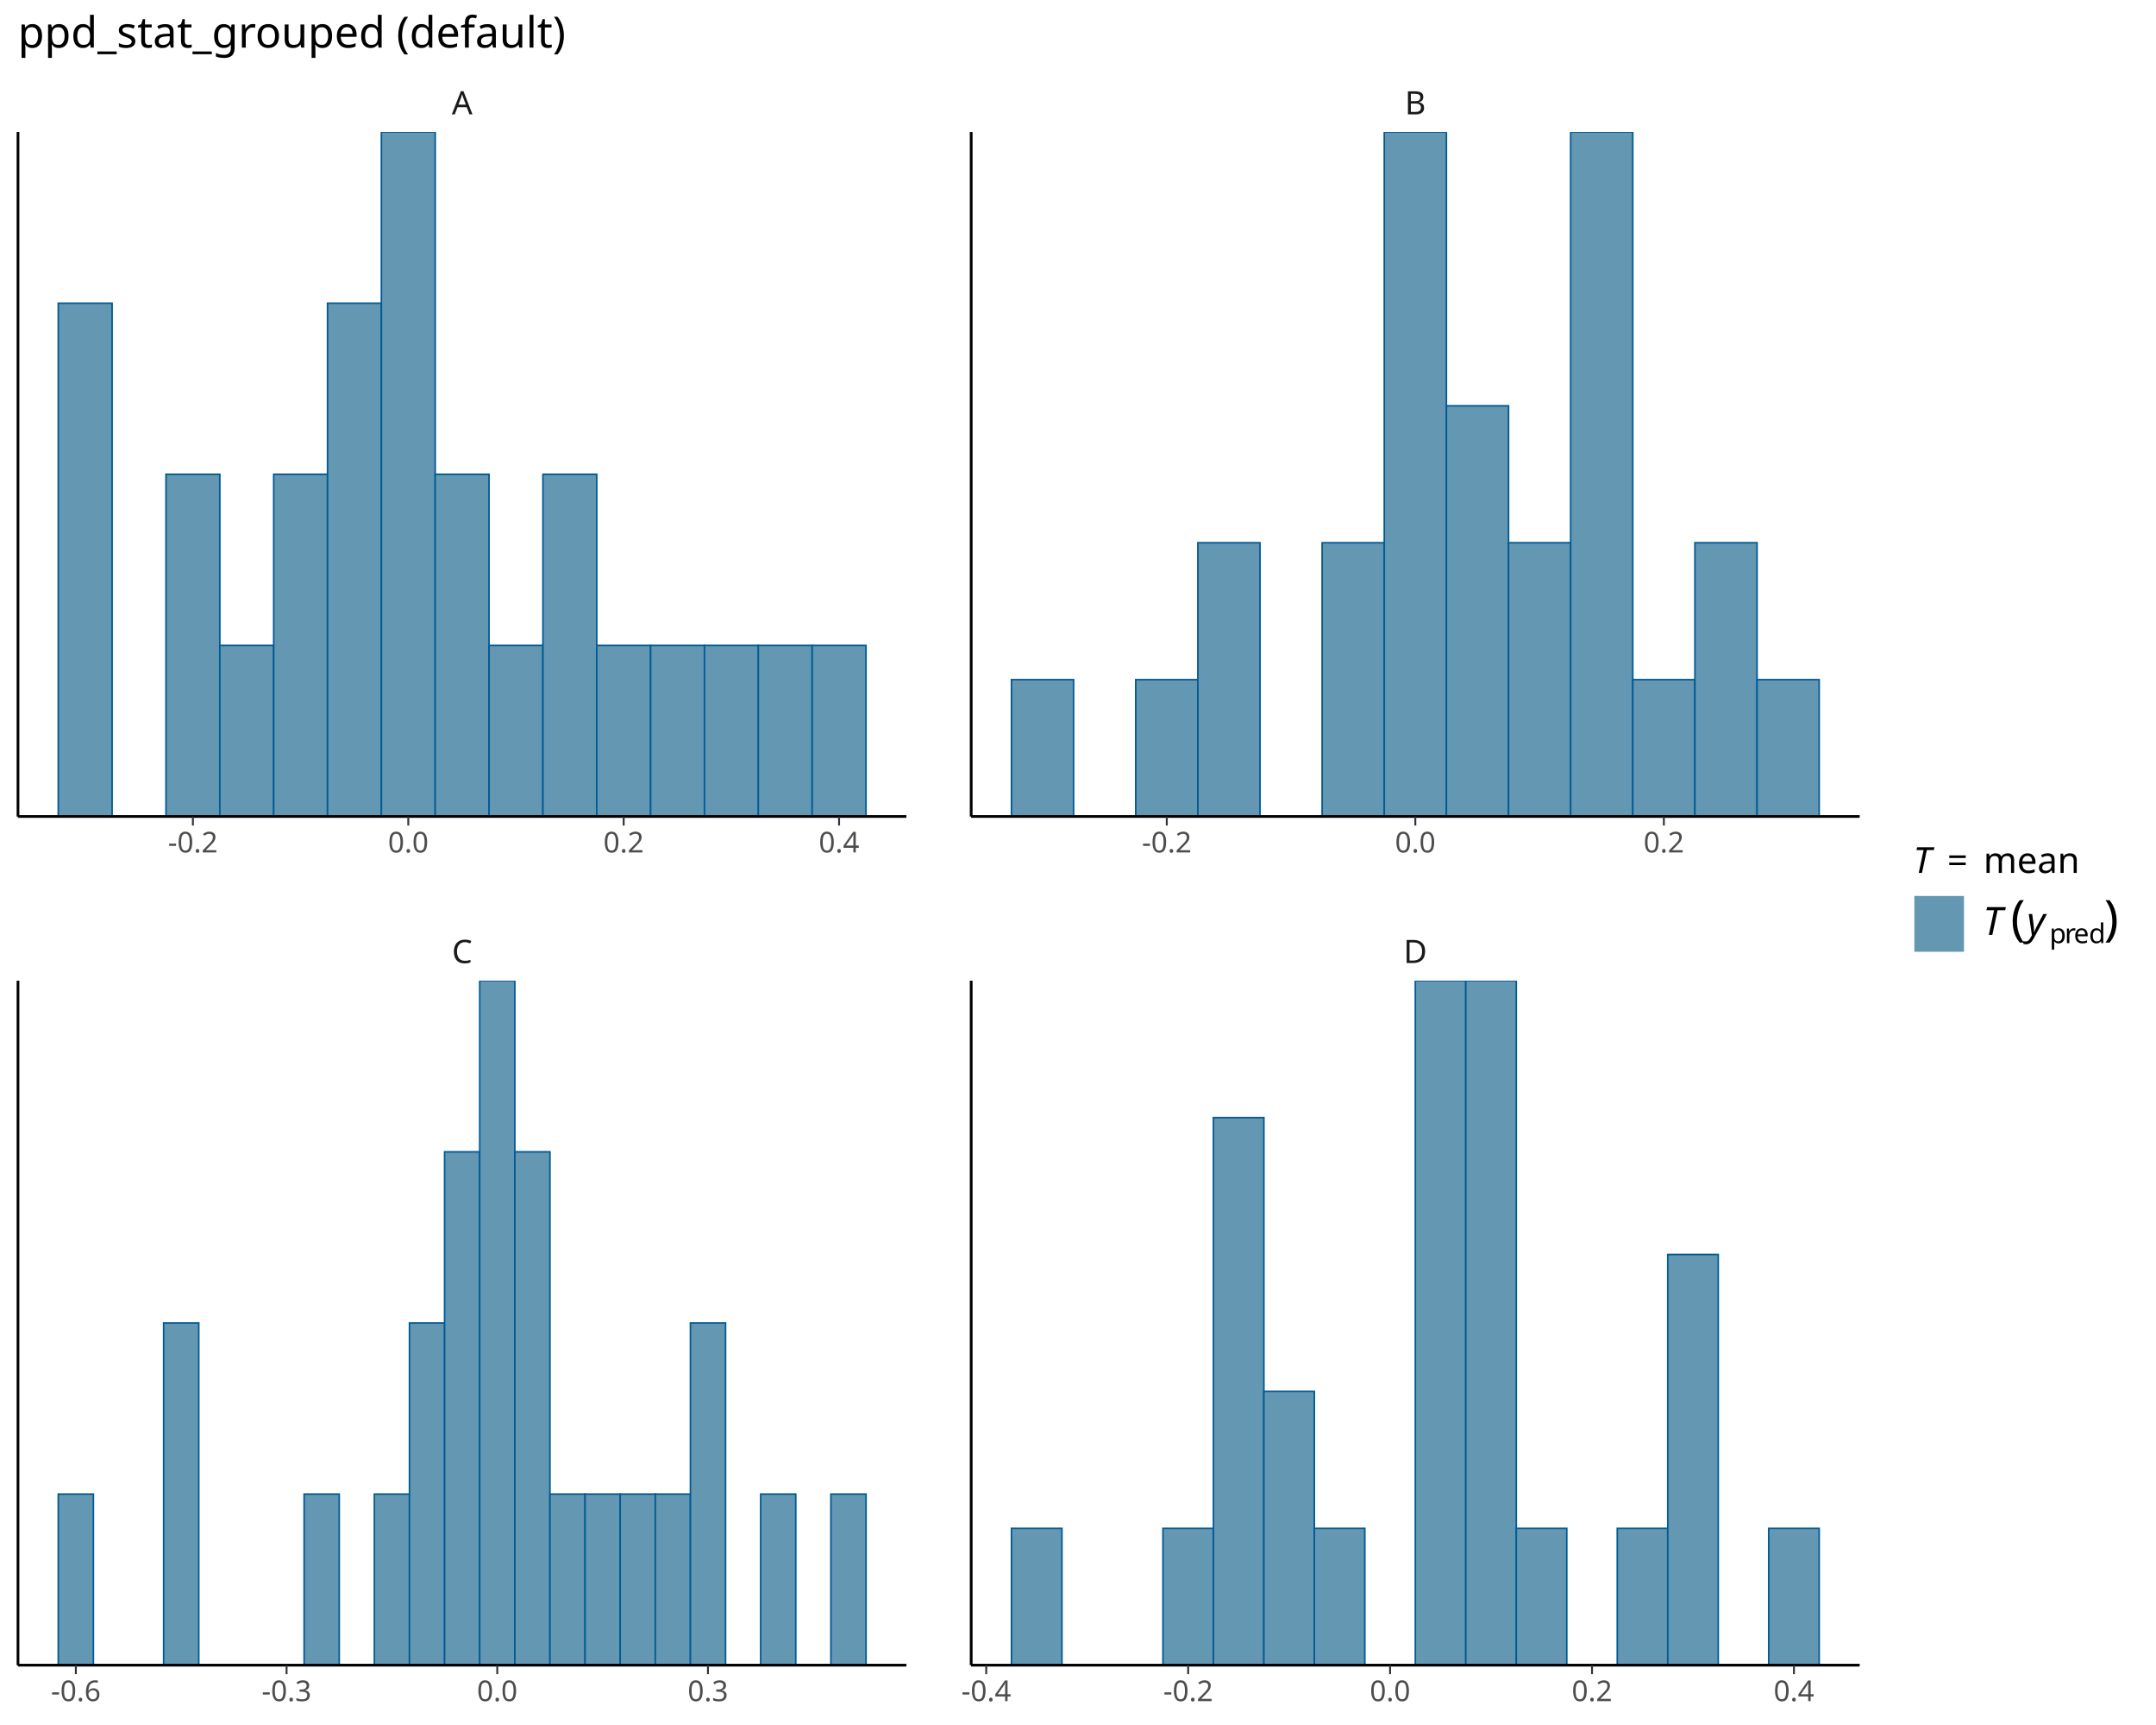
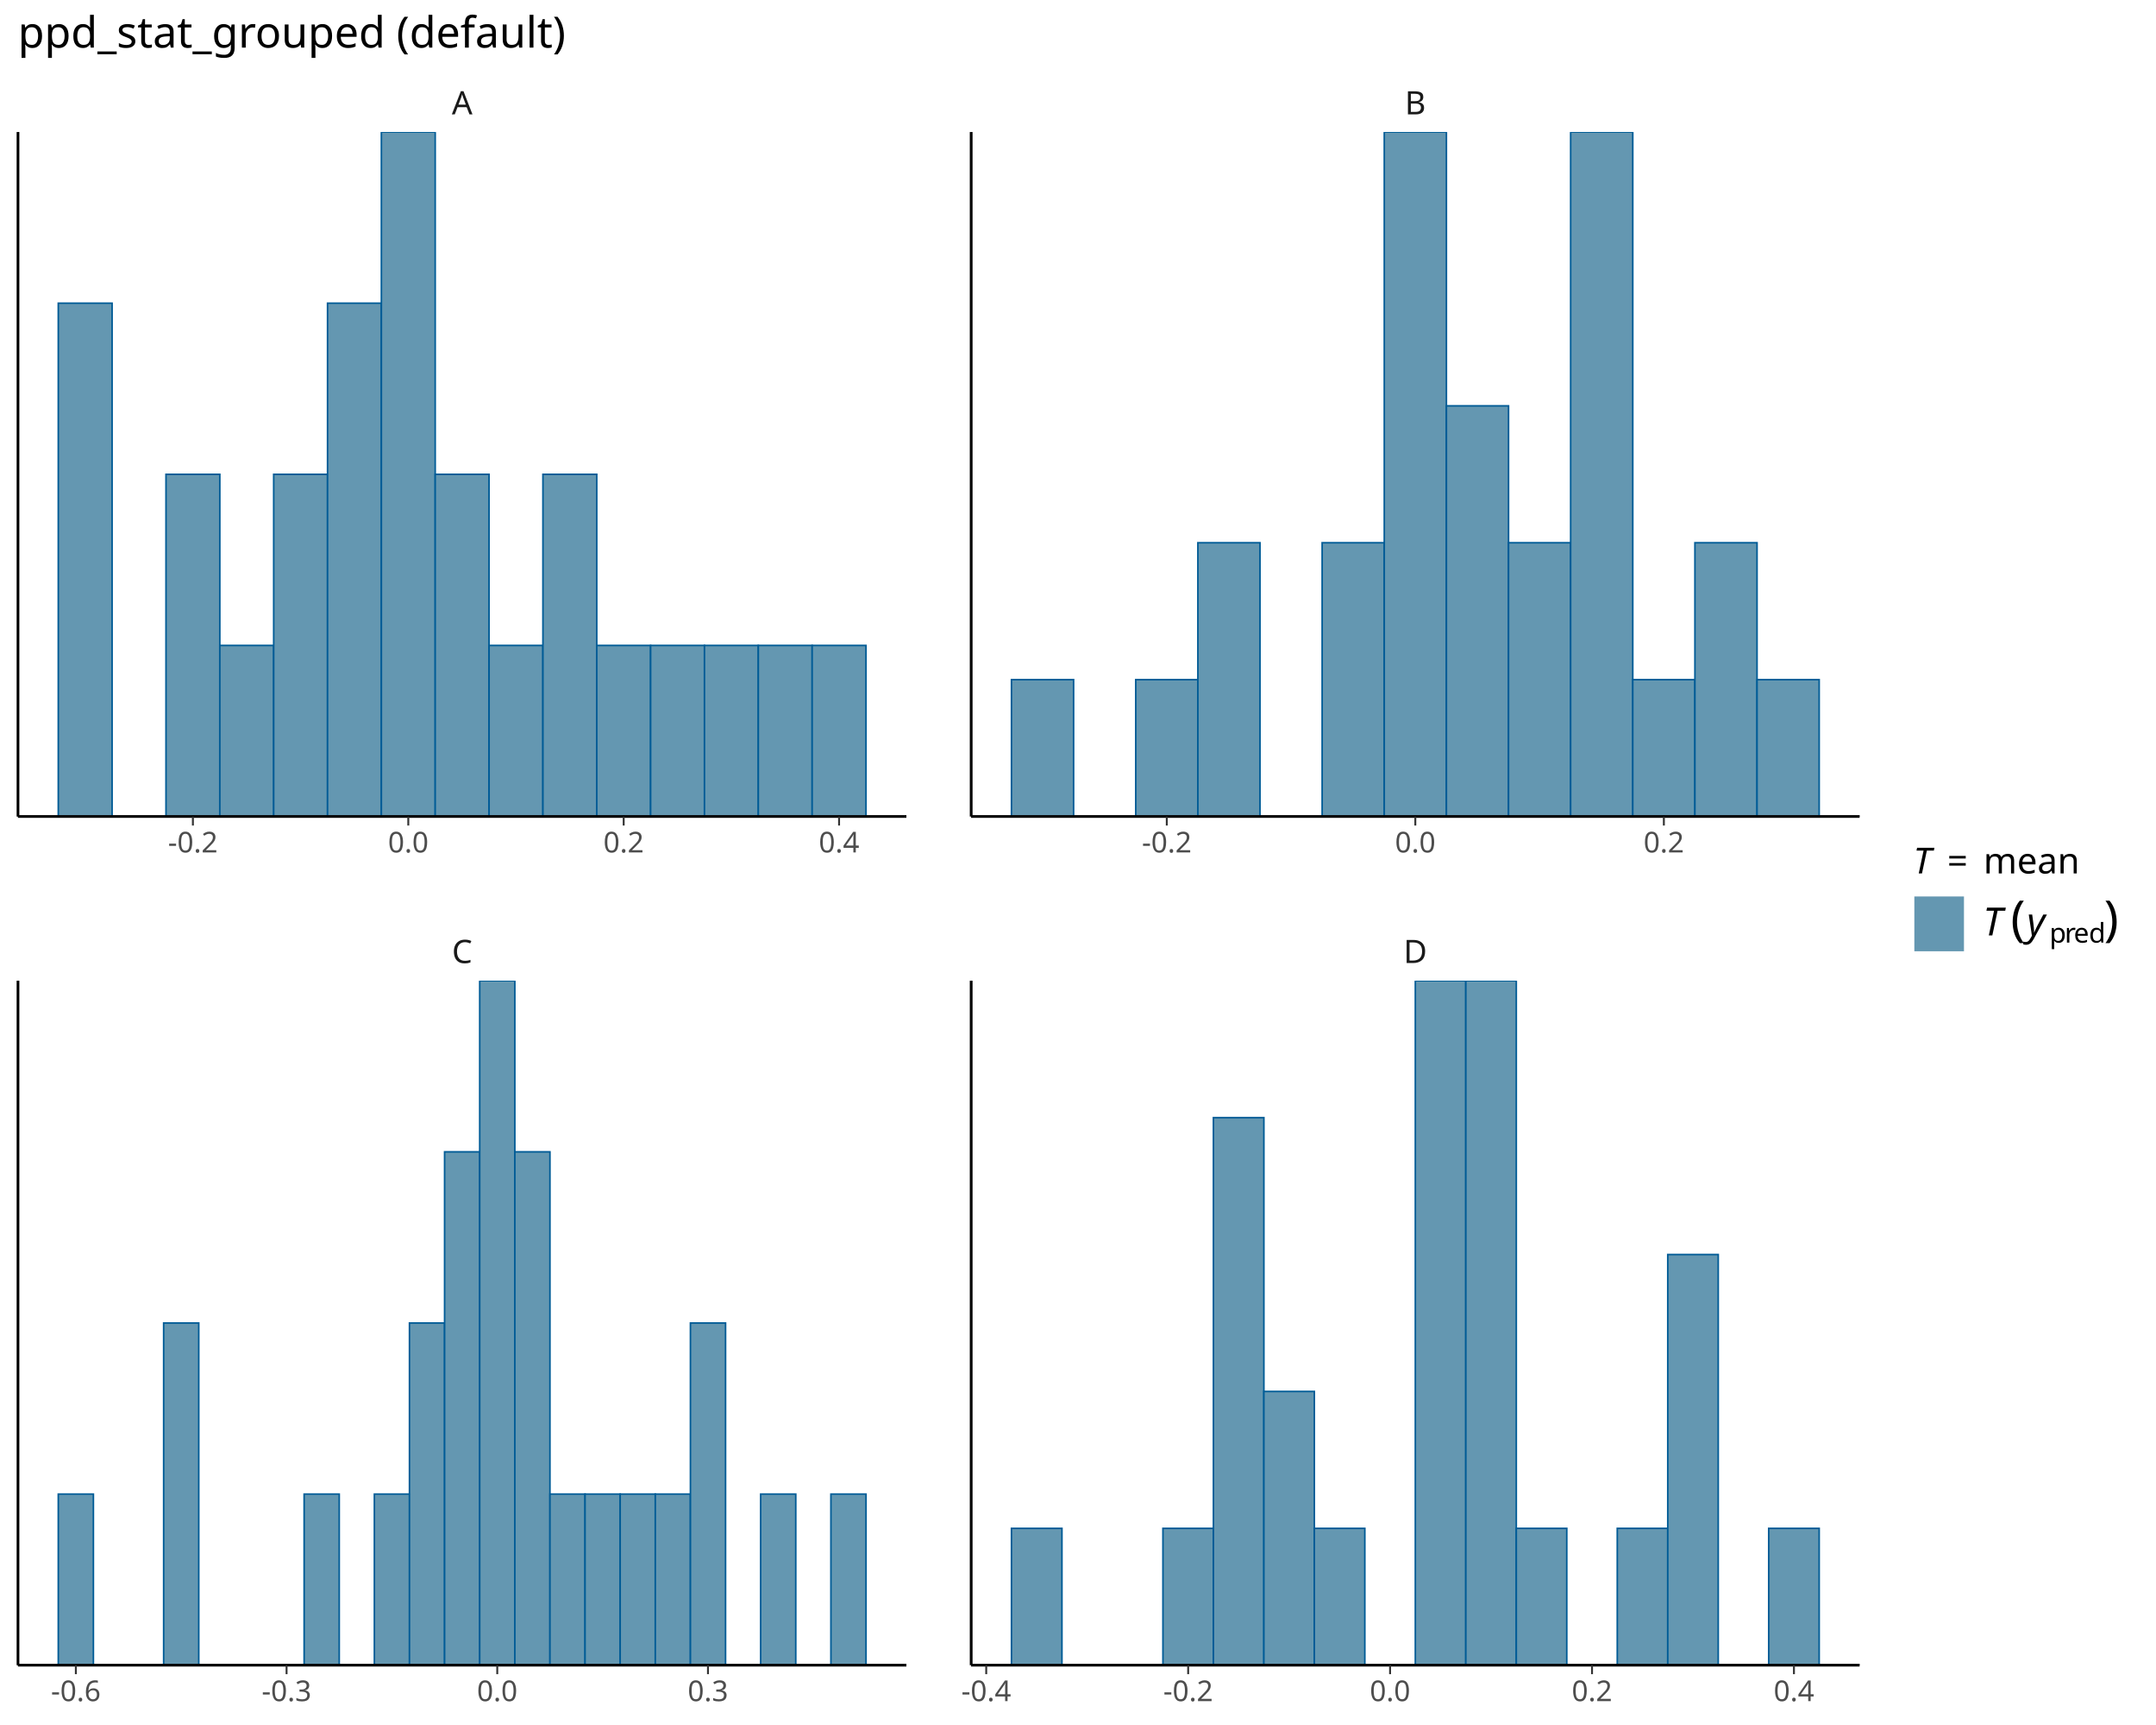
<svg xmlns="http://www.w3.org/2000/svg" class="svglite" data-engine-version="2.0" width="720.00pt" height="576.00pt" viewBox="0 0 720.00 576.00">
  <defs>
    <style type="text/css">
    .svglite line, .svglite polyline, .svglite polygon, .svglite path, .svglite rect, .svglite circle {
      fill: none;
      stroke: #000000;
      stroke-linecap: round;
      stroke-linejoin: round;
      stroke-miterlimit: 10.00;
    }
  </style>
  </defs>
  <rect width="100%" height="100%" style="stroke: none; fill: #FFFFFF;" />
  <defs>
    <clipPath id="cpMC4wMHw3MjAuMDB8MC4wMHw1NzYuMDA=">
      <rect x="0.00" y="0.00" width="720.00" height="576.00" />
    </clipPath>
  </defs>
  <g clip-path="url(#cpMC4wMHw3MjAuMDB8MC4wMHw1NzYuMDA=)">
</g>
  <defs>
    <clipPath id="cpNS45OHwzMDIuNjl8NDQuMDl8MjcyLjY2">
      <rect x="5.98" y="44.09" width="296.72" height="228.57" />
    </clipPath>
  </defs>
  <g clip-path="url(#cpNS45OHwzMDIuNjl8NDQuMDl8MjcyLjY2)">
    <rect x="19.46" y="101.23" width="17.98" height="171.42" style="stroke-width: 0.53; stroke: #005B96; stroke-linecap: butt; stroke-linejoin: miter; fill: #6497B1;" />
    <rect x="37.45" y="272.66" width="17.98" height="0.00" style="stroke-width: 0.53; stroke: #005B96; stroke-linecap: butt; stroke-linejoin: miter; fill: #6497B1;" />
    <rect x="55.43" y="158.38" width="17.98" height="114.28" style="stroke-width: 0.53; stroke: #005B96; stroke-linecap: butt; stroke-linejoin: miter; fill: #6497B1;" />
    <rect x="73.41" y="215.52" width="17.98" height="57.14" style="stroke-width: 0.53; stroke: #005B96; stroke-linecap: butt; stroke-linejoin: miter; fill: #6497B1;" />
    <rect x="91.40" y="158.38" width="17.98" height="114.28" style="stroke-width: 0.53; stroke: #005B96; stroke-linecap: butt; stroke-linejoin: miter; fill: #6497B1;" />
    <rect x="109.38" y="101.23" width="17.98" height="171.42" style="stroke-width: 0.53; stroke: #005B96; stroke-linecap: butt; stroke-linejoin: miter; fill: #6497B1;" />
    <rect x="127.36" y="44.09" width="17.98" height="228.57" style="stroke-width: 0.53; stroke: #005B96; stroke-linecap: butt; stroke-linejoin: miter; fill: #6497B1;" />
    <rect x="145.34" y="158.38" width="17.98" height="114.28" style="stroke-width: 0.53; stroke: #005B96; stroke-linecap: butt; stroke-linejoin: miter; fill: #6497B1;" />
    <rect x="163.33" y="215.52" width="17.98" height="57.14" style="stroke-width: 0.53; stroke: #005B96; stroke-linecap: butt; stroke-linejoin: miter; fill: #6497B1;" />
    <rect x="181.31" y="158.38" width="17.98" height="114.28" style="stroke-width: 0.53; stroke: #005B96; stroke-linecap: butt; stroke-linejoin: miter; fill: #6497B1;" />
    <rect x="199.29" y="215.52" width="17.98" height="57.14" style="stroke-width: 0.53; stroke: #005B96; stroke-linecap: butt; stroke-linejoin: miter; fill: #6497B1;" />
    <rect x="217.28" y="215.52" width="17.98" height="57.14" style="stroke-width: 0.53; stroke: #005B96; stroke-linecap: butt; stroke-linejoin: miter; fill: #6497B1;" />
    <rect x="235.26" y="215.52" width="17.98" height="57.14" style="stroke-width: 0.53; stroke: #005B96; stroke-linecap: butt; stroke-linejoin: miter; fill: #6497B1;" />
    <rect x="253.24" y="215.52" width="17.98" height="57.14" style="stroke-width: 0.53; stroke: #005B96; stroke-linecap: butt; stroke-linejoin: miter; fill: #6497B1;" />
    <rect x="271.22" y="215.52" width="17.98" height="57.14" style="stroke-width: 0.53; stroke: #005B96; stroke-linecap: butt; stroke-linejoin: miter; fill: #6497B1;" />
    <line x1="5.98" y1="272.66" x2="302.69" y2="272.66" style="stroke-width: 0.85; stroke-linecap: butt;" />
    <line x1="5.98" y1="272.66" x2="5.98" y2="44.09" style="stroke-width: 0.85; stroke-linecap: butt;" />
  </g>
  <g clip-path="url(#cpMC4wMHw3MjAuMDB8MC4wMHw1NzYuMDA=)">
</g>
  <defs>
    <clipPath id="cpNS45OHwzMDIuNjl8MzI3LjQ4fDU1Ni4wNA==">
      <rect x="5.98" y="327.48" width="296.72" height="228.57" />
    </clipPath>
  </defs>
  <g clip-path="url(#cpNS45OHwzMDIuNjl8MzI3LjQ4fDU1Ni4wNA==)">
    <rect x="19.46" y="498.90" width="11.73" height="57.14" style="stroke-width: 0.53; stroke: #005B96; stroke-linecap: butt; stroke-linejoin: miter; fill: #6497B1;" />
    <rect x="31.19" y="556.04" width="11.73" height="0.00" style="stroke-width: 0.53; stroke: #005B96; stroke-linecap: butt; stroke-linejoin: miter; fill: #6497B1;" />
    <rect x="42.92" y="556.04" width="11.73" height="0.00" style="stroke-width: 0.53; stroke: #005B96; stroke-linecap: butt; stroke-linejoin: miter; fill: #6497B1;" />
    <rect x="54.65" y="441.76" width="11.73" height="114.28" style="stroke-width: 0.53; stroke: #005B96; stroke-linecap: butt; stroke-linejoin: miter; fill: #6497B1;" />
    <rect x="66.38" y="556.04" width="11.73" height="0.00" style="stroke-width: 0.53; stroke: #005B96; stroke-linecap: butt; stroke-linejoin: miter; fill: #6497B1;" />
    <rect x="78.10" y="556.04" width="11.73" height="0.00" style="stroke-width: 0.53; stroke: #005B96; stroke-linecap: butt; stroke-linejoin: miter; fill: #6497B1;" />
    <rect x="89.83" y="556.04" width="11.73" height="0.00" style="stroke-width: 0.53; stroke: #005B96; stroke-linecap: butt; stroke-linejoin: miter; fill: #6497B1;" />
    <rect x="101.56" y="498.90" width="11.73" height="57.14" style="stroke-width: 0.53; stroke: #005B96; stroke-linecap: butt; stroke-linejoin: miter; fill: #6497B1;" />
    <rect x="113.29" y="556.04" width="11.73" height="0.00" style="stroke-width: 0.53; stroke: #005B96; stroke-linecap: butt; stroke-linejoin: miter; fill: #6497B1;" />
    <rect x="125.02" y="498.90" width="11.73" height="57.14" style="stroke-width: 0.53; stroke: #005B96; stroke-linecap: butt; stroke-linejoin: miter; fill: #6497B1;" />
    <rect x="136.74" y="441.76" width="11.73" height="114.28" style="stroke-width: 0.53; stroke: #005B96; stroke-linecap: butt; stroke-linejoin: miter; fill: #6497B1;" />
    <rect x="148.47" y="384.62" width="11.73" height="171.42" style="stroke-width: 0.53; stroke: #005B96; stroke-linecap: butt; stroke-linejoin: miter; fill: #6497B1;" />
    <rect x="160.20" y="327.48" width="11.73" height="228.57" style="stroke-width: 0.53; stroke: #005B96; stroke-linecap: butt; stroke-linejoin: miter; fill: #6497B1;" />
    <rect x="171.93" y="384.62" width="11.73" height="171.42" style="stroke-width: 0.53; stroke: #005B96; stroke-linecap: butt; stroke-linejoin: miter; fill: #6497B1;" />
    <rect x="183.66" y="498.90" width="11.73" height="57.14" style="stroke-width: 0.53; stroke: #005B96; stroke-linecap: butt; stroke-linejoin: miter; fill: #6497B1;" />
    <rect x="195.38" y="498.90" width="11.73" height="57.14" style="stroke-width: 0.53; stroke: #005B96; stroke-linecap: butt; stroke-linejoin: miter; fill: #6497B1;" />
    <rect x="207.11" y="498.90" width="11.73" height="57.14" style="stroke-width: 0.53; stroke: #005B96; stroke-linecap: butt; stroke-linejoin: miter; fill: #6497B1;" />
    <rect x="218.84" y="498.90" width="11.73" height="57.14" style="stroke-width: 0.53; stroke: #005B96; stroke-linecap: butt; stroke-linejoin: miter; fill: #6497B1;" />
    <rect x="230.57" y="441.76" width="11.73" height="114.28" style="stroke-width: 0.53; stroke: #005B96; stroke-linecap: butt; stroke-linejoin: miter; fill: #6497B1;" />
    <rect x="242.29" y="556.04" width="11.73" height="0.00" style="stroke-width: 0.53; stroke: #005B96; stroke-linecap: butt; stroke-linejoin: miter; fill: #6497B1;" />
    <rect x="254.02" y="498.90" width="11.73" height="57.14" style="stroke-width: 0.53; stroke: #005B96; stroke-linecap: butt; stroke-linejoin: miter; fill: #6497B1;" />
    <rect x="265.75" y="556.04" width="11.73" height="0.00" style="stroke-width: 0.53; stroke: #005B96; stroke-linecap: butt; stroke-linejoin: miter; fill: #6497B1;" />
    <rect x="277.48" y="498.90" width="11.73" height="57.14" style="stroke-width: 0.53; stroke: #005B96; stroke-linecap: butt; stroke-linejoin: miter; fill: #6497B1;" />
    <line x1="5.98" y1="556.04" x2="302.69" y2="556.04" style="stroke-width: 0.85; stroke-linecap: butt;" />
    <line x1="5.98" y1="556.04" x2="5.98" y2="327.48" style="stroke-width: 0.85; stroke-linecap: butt;" />
  </g>
  <g clip-path="url(#cpMC4wMHw3MjAuMDB8MC4wMHw1NzYuMDA=)">
</g>
  <defs>
    <clipPath id="cpMzI0LjI5fDYyMS4wMXw0NC4wOXwyNzIuNjY=">
      <rect x="324.29" y="44.09" width="296.72" height="228.57" />
    </clipPath>
  </defs>
  <g clip-path="url(#cpMzI0LjI5fDYyMS4wMXw0NC4wOXwyNzIuNjY=)">
    <rect x="337.78" y="226.95" width="20.75" height="45.71" style="stroke-width: 0.53; stroke: #005B96; stroke-linecap: butt; stroke-linejoin: miter; fill: #6497B1;" />
    <rect x="358.53" y="272.66" width="20.75" height="0.00" style="stroke-width: 0.53; stroke: #005B96; stroke-linecap: butt; stroke-linejoin: miter; fill: #6497B1;" />
    <rect x="379.28" y="226.95" width="20.75" height="45.71" style="stroke-width: 0.53; stroke: #005B96; stroke-linecap: butt; stroke-linejoin: miter; fill: #6497B1;" />
    <rect x="400.03" y="181.23" width="20.75" height="91.43" style="stroke-width: 0.53; stroke: #005B96; stroke-linecap: butt; stroke-linejoin: miter; fill: #6497B1;" />
    <rect x="420.78" y="272.66" width="20.75" height="0.00" style="stroke-width: 0.53; stroke: #005B96; stroke-linecap: butt; stroke-linejoin: miter; fill: #6497B1;" />
    <rect x="441.53" y="181.23" width="20.75" height="91.43" style="stroke-width: 0.53; stroke: #005B96; stroke-linecap: butt; stroke-linejoin: miter; fill: #6497B1;" />
    <rect x="462.28" y="44.09" width="20.75" height="228.57" style="stroke-width: 0.53; stroke: #005B96; stroke-linecap: butt; stroke-linejoin: miter; fill: #6497B1;" />
    <rect x="483.03" y="135.52" width="20.75" height="137.14" style="stroke-width: 0.53; stroke: #005B96; stroke-linecap: butt; stroke-linejoin: miter; fill: #6497B1;" />
    <rect x="503.78" y="181.23" width="20.75" height="91.43" style="stroke-width: 0.53; stroke: #005B96; stroke-linecap: butt; stroke-linejoin: miter; fill: #6497B1;" />
    <rect x="524.52" y="44.09" width="20.75" height="228.57" style="stroke-width: 0.53; stroke: #005B96; stroke-linecap: butt; stroke-linejoin: miter; fill: #6497B1;" />
    <rect x="545.27" y="226.95" width="20.75" height="45.71" style="stroke-width: 0.53; stroke: #005B96; stroke-linecap: butt; stroke-linejoin: miter; fill: #6497B1;" />
    <rect x="566.02" y="181.23" width="20.75" height="91.43" style="stroke-width: 0.53; stroke: #005B96; stroke-linecap: butt; stroke-linejoin: miter; fill: #6497B1;" />
    <rect x="586.77" y="226.95" width="20.75" height="45.71" style="stroke-width: 0.53; stroke: #005B96; stroke-linecap: butt; stroke-linejoin: miter; fill: #6497B1;" />
    <line x1="324.29" y1="272.66" x2="621.01" y2="272.66" style="stroke-width: 0.85; stroke-linecap: butt;" />
    <line x1="324.29" y1="272.66" x2="324.29" y2="44.09" style="stroke-width: 0.85; stroke-linecap: butt;" />
  </g>
  <g clip-path="url(#cpMC4wMHw3MjAuMDB8MC4wMHw1NzYuMDA=)">
</g>
  <defs>
    <clipPath id="cpMzI0LjI5fDYyMS4wMXwzMjcuNDh8NTU2LjA0">
      <rect x="324.29" y="327.48" width="296.72" height="228.57" />
    </clipPath>
  </defs>
  <g clip-path="url(#cpMzI0LjI5fDYyMS4wMXwzMjcuNDh8NTU2LjA0)">
    <rect x="337.78" y="510.33" width="16.86" height="45.71" style="stroke-width: 0.53; stroke: #005B96; stroke-linecap: butt; stroke-linejoin: miter; fill: #6497B1;" />
    <rect x="354.64" y="556.04" width="16.86" height="0.00" style="stroke-width: 0.53; stroke: #005B96; stroke-linecap: butt; stroke-linejoin: miter; fill: #6497B1;" />
    <rect x="371.50" y="556.04" width="16.86" height="0.00" style="stroke-width: 0.53; stroke: #005B96; stroke-linecap: butt; stroke-linejoin: miter; fill: #6497B1;" />
    <rect x="388.36" y="510.33" width="16.86" height="45.71" style="stroke-width: 0.53; stroke: #005B96; stroke-linecap: butt; stroke-linejoin: miter; fill: #6497B1;" />
    <rect x="405.22" y="373.19" width="16.86" height="182.85" style="stroke-width: 0.53; stroke: #005B96; stroke-linecap: butt; stroke-linejoin: miter; fill: #6497B1;" />
    <rect x="422.07" y="464.62" width="16.86" height="91.43" style="stroke-width: 0.53; stroke: #005B96; stroke-linecap: butt; stroke-linejoin: miter; fill: #6497B1;" />
    <rect x="438.93" y="510.33" width="16.86" height="45.71" style="stroke-width: 0.53; stroke: #005B96; stroke-linecap: butt; stroke-linejoin: miter; fill: #6497B1;" />
    <rect x="455.79" y="556.04" width="16.86" height="0.00" style="stroke-width: 0.53; stroke: #005B96; stroke-linecap: butt; stroke-linejoin: miter; fill: #6497B1;" />
    <rect x="472.65" y="327.48" width="16.86" height="228.57" style="stroke-width: 0.53; stroke: #005B96; stroke-linecap: butt; stroke-linejoin: miter; fill: #6497B1;" />
    <rect x="489.51" y="327.48" width="16.86" height="228.57" style="stroke-width: 0.53; stroke: #005B96; stroke-linecap: butt; stroke-linejoin: miter; fill: #6497B1;" />
    <rect x="506.37" y="510.33" width="16.86" height="45.71" style="stroke-width: 0.53; stroke: #005B96; stroke-linecap: butt; stroke-linejoin: miter; fill: #6497B1;" />
    <rect x="523.23" y="556.04" width="16.86" height="0.00" style="stroke-width: 0.53; stroke: #005B96; stroke-linecap: butt; stroke-linejoin: miter; fill: #6497B1;" />
    <rect x="540.09" y="510.33" width="16.86" height="45.71" style="stroke-width: 0.53; stroke: #005B96; stroke-linecap: butt; stroke-linejoin: miter; fill: #6497B1;" />
    <rect x="556.95" y="418.90" width="16.86" height="137.14" style="stroke-width: 0.53; stroke: #005B96; stroke-linecap: butt; stroke-linejoin: miter; fill: #6497B1;" />
    <rect x="573.80" y="556.04" width="16.86" height="0.00" style="stroke-width: 0.53; stroke: #005B96; stroke-linecap: butt; stroke-linejoin: miter; fill: #6497B1;" />
    <rect x="590.66" y="510.33" width="16.86" height="45.71" style="stroke-width: 0.53; stroke: #005B96; stroke-linecap: butt; stroke-linejoin: miter; fill: #6497B1;" />
    <line x1="324.29" y1="556.04" x2="621.01" y2="556.04" style="stroke-width: 0.85; stroke-linecap: butt;" />
    <line x1="324.29" y1="556.04" x2="324.29" y2="327.48" style="stroke-width: 0.85; stroke-linecap: butt;" />
  </g>
  <g clip-path="url(#cpMC4wMHw3MjAuMDB8MC4wMHw1NzYuMDA=)">
</g>
  <defs>
    <clipPath id="cpNS45OHwzMDIuNjl8MzA4LjI0fDMyNy40OA==">
      <rect x="5.98" y="308.24" width="296.72" height="19.24" />
    </clipPath>
  </defs>
  <g clip-path="url(#cpNS45OHwzMDIuNjl8MzA4LjI0fDMyNy40OA==)">
    <text x="154.34" y="321.57" text-anchor="middle" style="font-size: 10.80px; fill: #1A1A1A; font-family: sans;" textLength="7.80px" lengthAdjust="spacingAndGlyphs">C</text>
  </g>
  <g clip-path="url(#cpMC4wMHw3MjAuMDB8MC4wMHw1NzYuMDA=)">
</g>
  <defs>
    <clipPath id="cpMzI0LjI5fDYyMS4wMXwzMDguMjR8MzI3LjQ4">
      <rect x="324.29" y="308.24" width="296.72" height="19.24" />
    </clipPath>
  </defs>
  <g clip-path="url(#cpMzI0LjI5fDYyMS4wMXwzMDguMjR8MzI3LjQ4)">
    <text x="472.65" y="321.57" text-anchor="middle" style="font-size: 10.80px; fill: #1A1A1A; font-family: sans;" textLength="7.80px" lengthAdjust="spacingAndGlyphs">D</text>
  </g>
  <g clip-path="url(#cpMC4wMHw3MjAuMDB8MC4wMHw1NzYuMDA=)">
</g>
  <defs>
    <clipPath id="cpNS45OHwzMDIuNjl8MjQuODV8NDQuMDk=">
      <rect x="5.98" y="24.85" width="296.72" height="19.24" />
    </clipPath>
  </defs>
  <g clip-path="url(#cpNS45OHwzMDIuNjl8MjQuODV8NDQuMDk=)">
    <text x="154.34" y="38.19" text-anchor="middle" style="font-size: 10.80px; fill: #1A1A1A; font-family: sans;" textLength="7.21px" lengthAdjust="spacingAndGlyphs">A</text>
  </g>
  <g clip-path="url(#cpMC4wMHw3MjAuMDB8MC4wMHw1NzYuMDA=)">
</g>
  <defs>
    <clipPath id="cpMzI0LjI5fDYyMS4wMXwyNC44NXw0NC4wOQ==">
      <rect x="324.29" y="24.85" width="296.72" height="19.24" />
    </clipPath>
  </defs>
  <g clip-path="url(#cpMzI0LjI5fDYyMS4wMXwyNC44NXw0NC4wOQ==)">
    <text x="472.65" y="38.19" text-anchor="middle" style="font-size: 10.80px; fill: #1A1A1A; font-family: sans;" textLength="7.21px" lengthAdjust="spacingAndGlyphs">B</text>
  </g>
  <g clip-path="url(#cpMC4wMHw3MjAuMDB8MC4wMHw1NzYuMDA=)">
    <polyline points="5.98,556.04 302.69,556.04 " style="stroke-width: 0.85; stroke-linecap: butt;" />
    <polyline points="25.33,559.03 25.33,556.04 " style="stroke-width: 0.64; stroke: #333333; stroke-linecap: butt;" />
    <polyline points="95.70,559.03 95.70,556.04 " style="stroke-width: 0.64; stroke: #333333; stroke-linecap: butt;" />
    <polyline points="166.06,559.03 166.06,556.04 " style="stroke-width: 0.64; stroke: #333333; stroke-linecap: butt;" />
    <polyline points="236.43,559.03 236.43,556.04 " style="stroke-width: 0.64; stroke: #333333; stroke-linecap: butt;" />
    <text x="25.33" y="568.03" text-anchor="middle" style="font-size: 9.60px; fill: #4D4D4D; font-family: sans;" textLength="16.54px" lengthAdjust="spacingAndGlyphs">-0.6</text>
    <text x="95.70" y="568.03" text-anchor="middle" style="font-size: 9.60px; fill: #4D4D4D; font-family: sans;" textLength="16.54px" lengthAdjust="spacingAndGlyphs">-0.3</text>
    <text x="166.06" y="568.03" text-anchor="middle" style="font-size: 9.60px; fill: #4D4D4D; font-family: sans;" textLength="13.35px" lengthAdjust="spacingAndGlyphs">0.0</text>
    <text x="236.43" y="568.03" text-anchor="middle" style="font-size: 9.60px; fill: #4D4D4D; font-family: sans;" textLength="13.35px" lengthAdjust="spacingAndGlyphs">0.3</text>
    <polyline points="324.29,556.04 621.01,556.04 " style="stroke-width: 0.85; stroke-linecap: butt;" />
    <polyline points="329.35,559.03 329.35,556.04 " style="stroke-width: 0.64; stroke: #333333; stroke-linecap: butt;" />
    <polyline points="396.79,559.03 396.79,556.04 " style="stroke-width: 0.64; stroke: #333333; stroke-linecap: butt;" />
    <polyline points="464.22,559.03 464.22,556.04 " style="stroke-width: 0.64; stroke: #333333; stroke-linecap: butt;" />
    <polyline points="531.66,559.03 531.66,556.04 " style="stroke-width: 0.64; stroke: #333333; stroke-linecap: butt;" />
    <polyline points="599.09,559.03 599.09,556.04 " style="stroke-width: 0.64; stroke: #333333; stroke-linecap: butt;" />
    <text x="329.35" y="568.03" text-anchor="middle" style="font-size: 9.60px; fill: #4D4D4D; font-family: sans;" textLength="16.54px" lengthAdjust="spacingAndGlyphs">-0.4</text>
    <text x="396.79" y="568.03" text-anchor="middle" style="font-size: 9.60px; fill: #4D4D4D; font-family: sans;" textLength="16.54px" lengthAdjust="spacingAndGlyphs">-0.2</text>
    <text x="464.22" y="568.03" text-anchor="middle" style="font-size: 9.60px; fill: #4D4D4D; font-family: sans;" textLength="13.35px" lengthAdjust="spacingAndGlyphs">0.0</text>
    <text x="531.66" y="568.03" text-anchor="middle" style="font-size: 9.60px; fill: #4D4D4D; font-family: sans;" textLength="13.35px" lengthAdjust="spacingAndGlyphs">0.2</text>
    <text x="599.09" y="568.03" text-anchor="middle" style="font-size: 9.60px; fill: #4D4D4D; font-family: sans;" textLength="13.35px" lengthAdjust="spacingAndGlyphs">0.4</text>
    <polyline points="5.98,272.66 302.69,272.66 " style="stroke-width: 0.85; stroke-linecap: butt;" />
    <polyline points="64.42,275.65 64.42,272.66 " style="stroke-width: 0.64; stroke: #333333; stroke-linecap: butt;" />
    <polyline points="136.35,275.65 136.35,272.66 " style="stroke-width: 0.64; stroke: #333333; stroke-linecap: butt;" />
    <polyline points="208.28,275.65 208.28,272.66 " style="stroke-width: 0.64; stroke: #333333; stroke-linecap: butt;" />
    <polyline points="280.21,275.65 280.21,272.66 " style="stroke-width: 0.64; stroke: #333333; stroke-linecap: butt;" />
    <text x="64.42" y="284.65" text-anchor="middle" style="font-size: 9.60px; fill: #4D4D4D; font-family: sans;" textLength="16.54px" lengthAdjust="spacingAndGlyphs">-0.2</text>
    <text x="136.35" y="284.65" text-anchor="middle" style="font-size: 9.60px; fill: #4D4D4D; font-family: sans;" textLength="13.35px" lengthAdjust="spacingAndGlyphs">0.0</text>
    <text x="208.28" y="284.65" text-anchor="middle" style="font-size: 9.60px; fill: #4D4D4D; font-family: sans;" textLength="13.35px" lengthAdjust="spacingAndGlyphs">0.2</text>
    <text x="280.21" y="284.65" text-anchor="middle" style="font-size: 9.60px; fill: #4D4D4D; font-family: sans;" textLength="13.35px" lengthAdjust="spacingAndGlyphs">0.4</text>
    <polyline points="324.29,272.66 621.01,272.66 " style="stroke-width: 0.85; stroke-linecap: butt;" />
    <polyline points="389.65,275.65 389.65,272.66 " style="stroke-width: 0.64; stroke: #333333; stroke-linecap: butt;" />
    <polyline points="472.65,275.65 472.65,272.66 " style="stroke-width: 0.64; stroke: #333333; stroke-linecap: butt;" />
    <polyline points="555.65,275.65 555.65,272.66 " style="stroke-width: 0.64; stroke: #333333; stroke-linecap: butt;" />
    <text x="389.65" y="284.65" text-anchor="middle" style="font-size: 9.60px; fill: #4D4D4D; font-family: sans;" textLength="16.54px" lengthAdjust="spacingAndGlyphs">-0.2</text>
    <text x="472.65" y="284.65" text-anchor="middle" style="font-size: 9.60px; fill: #4D4D4D; font-family: sans;" textLength="13.35px" lengthAdjust="spacingAndGlyphs">0.0</text>
    <text x="555.65" y="284.65" text-anchor="middle" style="font-size: 9.60px; fill: #4D4D4D; font-family: sans;" textLength="13.35px" lengthAdjust="spacingAndGlyphs">0.2</text>
    <polyline points="324.29,272.66 324.29,44.09 " style="stroke-width: 0.85; stroke-linecap: butt;" />
    <polyline points="324.29,556.04 324.29,327.48 " style="stroke-width: 0.85; stroke-linecap: butt;" />
    <polyline points="5.98,272.66 5.98,44.09 " style="stroke-width: 0.85; stroke-linecap: butt;" />
    <polyline points="5.98,556.04 5.98,327.48 " style="stroke-width: 0.85; stroke-linecap: butt;" />
-     <text x="638.94" y="291.48" style="font-size: 12.00px; font-style: italic; font-family: sans;" textLength="7.33px" lengthAdjust="spacingAndGlyphs">T</text>
-     <text x="650.29" y="291.48" style="font-size: 12.00px; font-family: sans;" textLength="9.32px" lengthAdjust="spacingAndGlyphs">=</text>
-     <text x="662.38" y="291.48" style="font-size: 12.00px; font-family: sans;" textLength="30.02px" lengthAdjust="spacingAndGlyphs">mean</text>
-     <rect x="639.30" y="299.17" width="16.57" height="18.64" style="stroke-width: 0.53; stroke: none; stroke-linecap: butt; stroke-linejoin: miter; fill: #6497B1;" />
-     <text x="662.20" y="312.18" style="font-size: 13.00px; font-style: italic; font-family: sans;" textLength="7.94px" lengthAdjust="spacingAndGlyphs">T</text>
-     <text x="671.48" y="312.18" style="font-size: 16.25px; font-family: sans;" textLength="5.41px" lengthAdjust="spacingAndGlyphs">(</text>
-     <text x="676.89" y="312.18" style="font-size: 13.00px; font-style: italic; font-family: sans;" textLength="6.51px" lengthAdjust="spacingAndGlyphs">y</text>
-     <text x="684.43" y="314.92" style="font-size: 9.10px; font-family: sans;" textLength="5.06px" lengthAdjust="spacingAndGlyphs">p</text>
-     <text x="689.49" y="314.92" style="font-size: 9.10px; font-family: sans;" textLength="3.03px" lengthAdjust="spacingAndGlyphs">r</text>
-     <text x="692.52" y="314.92" style="font-size: 9.10px; font-family: sans;" textLength="5.06px" lengthAdjust="spacingAndGlyphs">e</text>
-     <text x="697.58" y="314.92" style="font-size: 9.10px; font-family: sans;" textLength="5.06px" lengthAdjust="spacingAndGlyphs">d</text>
-     <text x="702.64" y="312.18" style="font-size: 16.25px; font-family: sans;" textLength="5.40px" lengthAdjust="spacingAndGlyphs">)</text>
+     <text x="638.94" y="291.65" style="font-size: 12.00px; font-style: italic; font-family: sans;" textLength="7.33px" lengthAdjust="spacingAndGlyphs">T</text>
+     <text x="650.29" y="291.65" style="font-size: 12.00px; font-family: sans;" textLength="9.32px" lengthAdjust="spacingAndGlyphs">=</text>
+     <text x="662.38" y="291.65" style="font-size: 12.00px; font-family: sans;" textLength="30.02px" lengthAdjust="spacingAndGlyphs">mean</text>
+     <rect x="639.30" y="299.34" width="16.57" height="18.30" style="stroke-width: 0.53; stroke: none; stroke-linecap: butt; stroke-linejoin: miter; fill: #6497B1;" />
+     <text x="662.20" y="312.35" style="font-size: 13.00px; font-style: italic; font-family: sans;" textLength="7.94px" lengthAdjust="spacingAndGlyphs">T</text>
+     <text x="671.48" y="312.35" style="font-size: 16.25px; font-family: sans;" textLength="5.41px" lengthAdjust="spacingAndGlyphs">(</text>
+     <text x="676.89" y="312.35" style="font-size: 13.00px; font-style: italic; font-family: sans;" textLength="6.51px" lengthAdjust="spacingAndGlyphs">y</text>
+     <text x="684.43" y="314.75" style="font-size: 9.10px; font-family: sans;" textLength="5.06px" lengthAdjust="spacingAndGlyphs">p</text>
+     <text x="689.49" y="314.75" style="font-size: 9.10px; font-family: sans;" textLength="3.03px" lengthAdjust="spacingAndGlyphs">r</text>
+     <text x="692.52" y="314.75" style="font-size: 9.10px; font-family: sans;" textLength="5.06px" lengthAdjust="spacingAndGlyphs">e</text>
+     <text x="697.58" y="314.75" style="font-size: 9.10px; font-family: sans;" textLength="5.06px" lengthAdjust="spacingAndGlyphs">d</text>
+     <text x="702.64" y="312.35" style="font-size: 16.25px; font-family: sans;" textLength="5.40px" lengthAdjust="spacingAndGlyphs">)</text>
    <text x="5.98" y="15.89" style="font-size: 14.40px; font-family: sans;" textLength="172.94px" lengthAdjust="spacingAndGlyphs">ppd_stat_grouped (default)</text>
  </g>
</svg>
